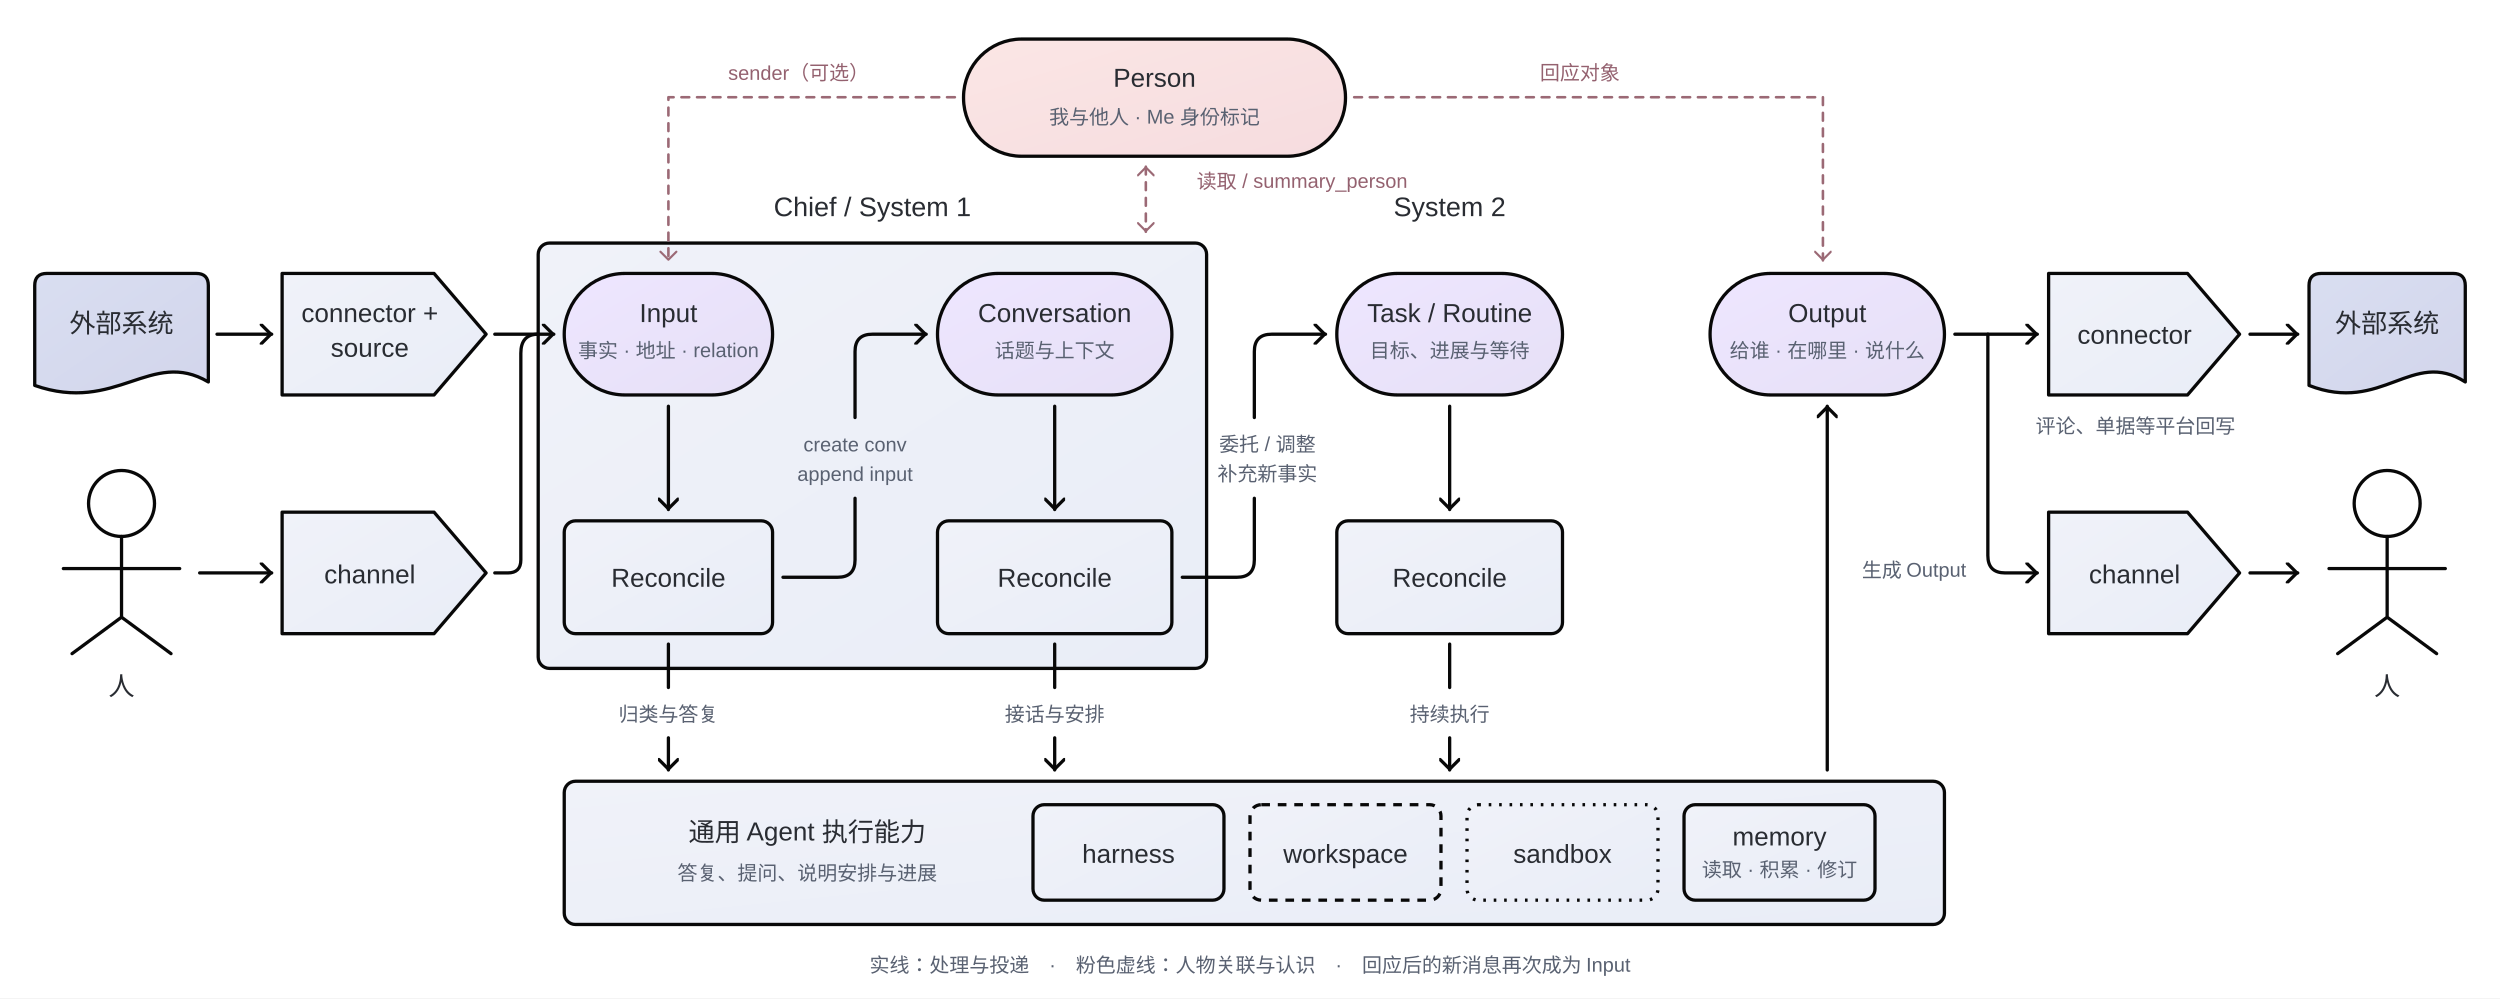
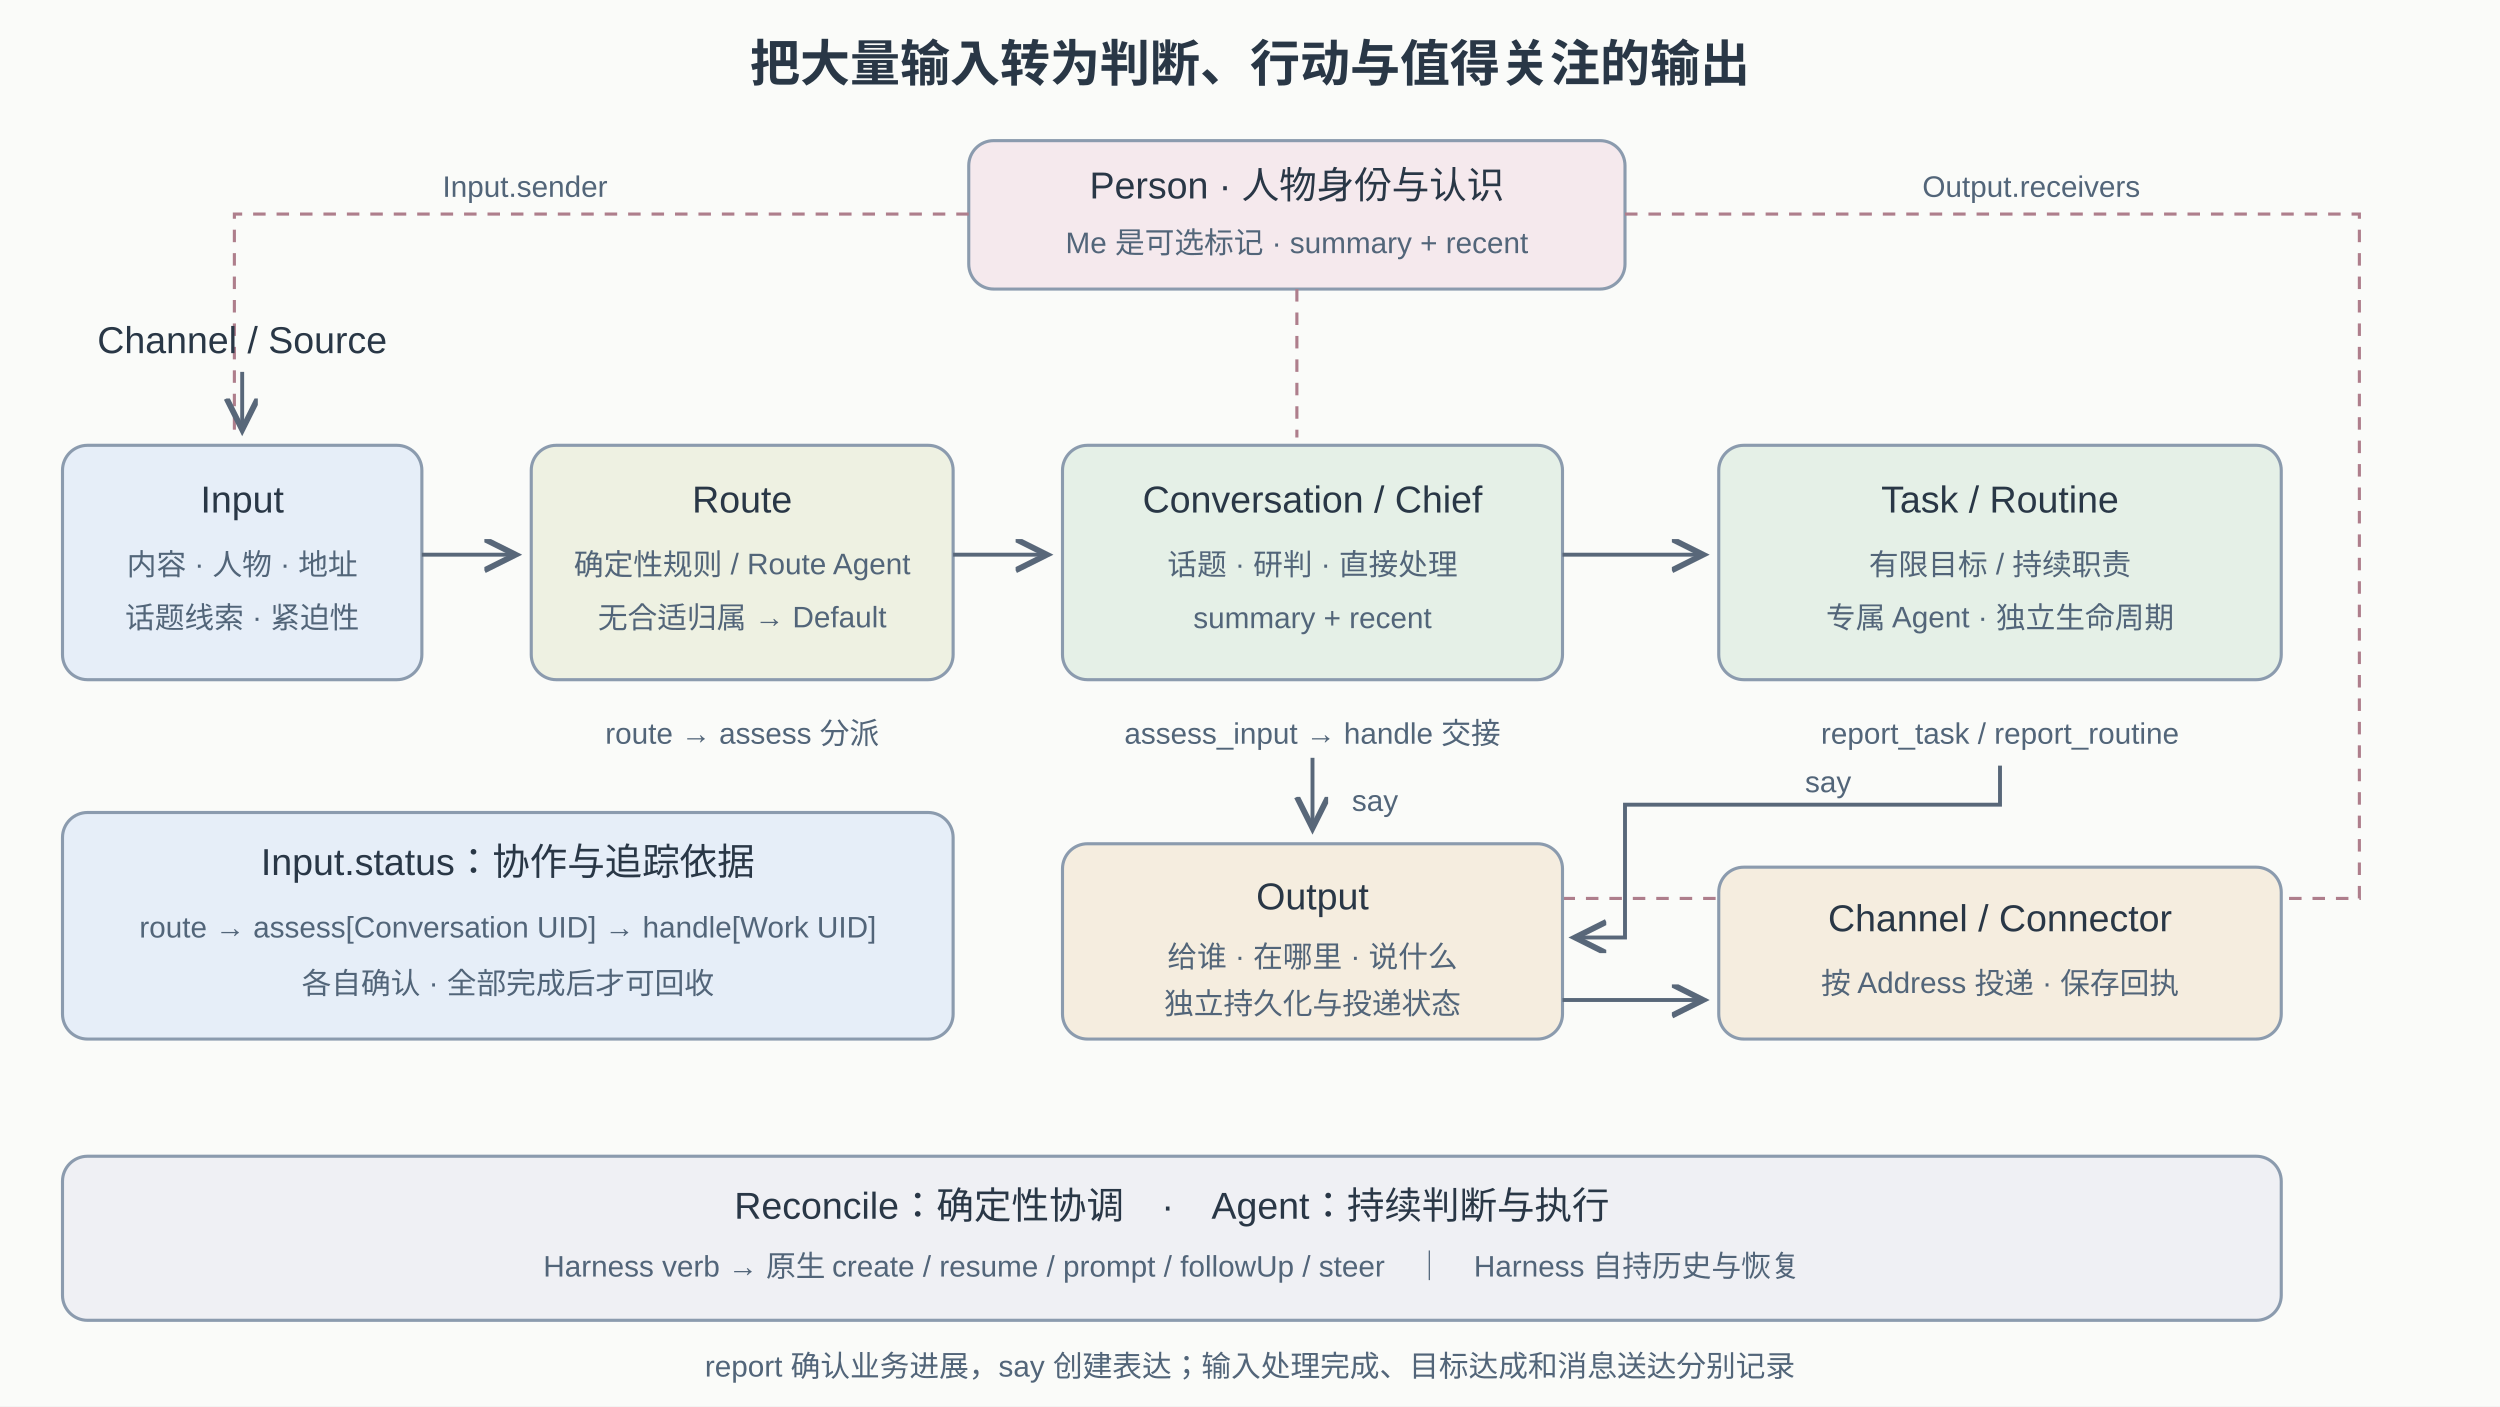
- <svg xmlns="http://www.w3.org/2000/svg" width="2880" height="1150" viewBox="0 0 2880 1150" role="img" aria-labelledby="title desc">
+ <svg xmlns="http://www.w3.org/2000/svg" width="1600" height="900" viewBox="0 0 1600 900" role="img" aria-labelledby="title desc">
  <defs>
-     <linearGradient id="panel" x1="0" y1="0" x2="1" y2="1">
-       <stop offset="0" stop-color="#f0f2f9" />
-       <stop offset="1" stop-color="#e9edf7" />
-     </linearGradient>
-     <linearGradient id="resource" x1="0" y1="0" x2="1" y2="1">
-       <stop offset="0" stop-color="#eee6ff" />
-       <stop offset="1" stop-color="#e6e0f6" />
-     </linearGradient>
-     <linearGradient id="external" x1="0" y1="0" x2="1" y2="1">
-       <stop offset="0" stop-color="#d9def1" />
-       <stop offset="1" stop-color="#d2d5eb" />
-     </linearGradient>
-     <linearGradient id="person" x1="0" y1="0" x2="1" y2="1">
-       <stop offset="0" stop-color="#fbe6e5" />
-       <stop offset="1" stop-color="#f6dcdf" />
-     </linearGradient>
-     <marker id="arrow" viewBox="0 0 16 24" refX="14" refY="12" markerWidth="16" markerHeight="24" markerUnits="userSpaceOnUse" orient="auto">
-       <path d="M 2 1 L 13 12 L 2 23" fill="none" stroke="#080808" stroke-width="3.8" stroke-linecap="round" stroke-linejoin="round" />
-     </marker>
-     <marker id="profile-arrow" viewBox="0 0 16 24" refX="14" refY="12" markerWidth="14" markerHeight="20" markerUnits="userSpaceOnUse" orient="auto-start-reverse">
-       <path d="M 2 1 L 13 12 L 2 23" fill="none" stroke="#9b6975" stroke-width="3" stroke-linecap="round" stroke-linejoin="round" />
+     <marker id="arrow" markerWidth="10" markerHeight="10" refX="8" refY="4" orient="auto">
+       <path d="M0 0 L8 4 L0 8" fill="none" stroke="#586779" stroke-width="1.5" />
    </marker>
    <style>
-       .shape { stroke: #080808; stroke-width: 3.8; stroke-linejoin: round; }
-       .line { fill: none; stroke: #080808; stroke-width: 3.8; stroke-linecap: round; stroke-linejoin: round; }
-       .profile { fill: none; stroke: #9b6975; stroke-width: 3; stroke-dasharray: 9 9; stroke-linecap: round; stroke-linejoin: round; }
-       text { font-family: "Arial", "PingFang SC", "Microsoft YaHei", sans-serif; font-size: 30px; fill: #292c32; text-anchor: middle; }
-       .small { font-size: 23px; fill: #596171; }
-       .profile-label { font-size: 23px; fill: #94616f; }
-       .heading { font-size: 31px; }
-     </style>
+  text{font-family:Arial,"PingFang SC","Microsoft YaHei",sans-serif;fill:#293746;text-anchor:middle;font-size:24px}
+  .title{font-size:32px;font-weight:600}.small{font-size:19px;fill:#526579}.box{stroke:#8b9bae;stroke-width:2;rx:16}
+  .line{fill:none;stroke:#586779;stroke-width:2.5;marker-end:url(#arrow)}.hint{fill:none;stroke:#ae7e8c;stroke-width:2;stroke-dasharray:8 7}
+  </style>
  </defs>
-   <rect width="2880" height="1150" fill="#fff" />
-   <rect class="shape" x="620" y="280" width="770" height="490" rx="13" fill="url(#panel)" />
-   <text class="heading" x="1005" y="249">Chief / System 1</text>
-   <text class="heading" x="1670" y="249">System 2</text>
-   <rect class="shape" x="1110" y="45" width="440" height="135" rx="67" fill="url(#person)" />
-   <text x="1330" y="100">Person</text>
-   <text class="small" x="1330" y="143">我与他人 · Me 身份标记</text>
-   <path class="profile" d="M 1100 112 H 770 V 300" marker-end="url(#profile-arrow)" />
-   <text class="profile-label" x="920" y="92">sender（可选）</text>
-   <path class="profile" d="M 1560 112 H 2100 V 300" marker-end="url(#profile-arrow)" />
-   <text class="profile-label" x="1820" y="92">回应对象</text>
-   <path class="profile" d="M 1320 192 V 267" marker-start="url(#profile-arrow)" marker-end="url(#profile-arrow)" />
-   <text class="profile-label" x="1500" y="217">读取 / summary_person</text>
-   <path class="shape" d="M 54 315 H 226 Q 240 315 240 329 V 440 C 174 401 134 477 40 444 V 329 Q 40 315 54 315 Z" fill="url(#external)" />
-   <text x="140" y="383">外部系统</text>
-   <path class="shape" d="M 325 315 H 500 L 560 385 L 500 455 H 325 Z" fill="url(#panel)" />
-   <text x="426" y="371">connector +</text>
-   <text x="426" y="411">source</text>
-   <path class="line" d="M 250 385 H 313" marker-end="url(#arrow)" />
-   <path class="line" d="M 570 385 H 638" marker-end="url(#arrow)" />
-   <circle class="line" cx="140" cy="580" r="38" />
-   <path class="line" d="M 140 618 V 711 M 73 655 H 207 M 140 711 L 83 753 M 140 711 L 197 753" />
-   <text x="140" y="801">人</text>
-   <path class="shape" d="M 325 590 H 500 L 560 660 L 500 730 H 325 Z" fill="url(#panel)" />
-   <text x="426" y="672">channel</text>
-   <path class="line" d="M 230 660 H 313" marker-end="url(#arrow)" />
-   <path class="line" d="M 570 660 H 585 Q 600 660 600 645 V 407 Q 600 385 620 385" />
-   <rect class="shape" x="650" y="315" width="240" height="140" rx="70" fill="url(#resource)" />
-   <text x="770" y="371">Input</text>
-   <text class="small" x="770" y="412">事实 · 地址 · relation</text>
-   <rect class="shape" x="1080" y="315" width="270" height="140" rx="70" fill="url(#resource)" />
-   <text x="1215" y="371">Conversation</text>
-   <text class="small" x="1215" y="412">话题与上下文</text>
-   <rect class="shape" x="1540" y="315" width="260" height="140" rx="70" fill="url(#resource)" />
-   <text x="1670" y="371">Task / Routine</text>
-   <text class="small" x="1670" y="412">目标、进展与等待</text>
-   <rect class="shape" x="650" y="600" width="240" height="130" rx="13" fill="url(#panel)" />
-   <rect class="shape" x="1080" y="600" width="270" height="130" rx="13" fill="url(#panel)" />
-   <rect class="shape" x="1540" y="600" width="260" height="130" rx="13" fill="url(#panel)" />
-   <text x="770" y="676">Reconcile</text>
-   <text x="1215" y="676">Reconcile</text>
-   <text x="1670" y="676">Reconcile</text>
-   <path class="line" d="M 770 468 V 587" marker-end="url(#arrow)" />
-   <path class="line" d="M 1215 468 V 587" marker-end="url(#arrow)" />
-   <path class="line" d="M 1670 468 V 587" marker-end="url(#arrow)" />
-   <path class="line" d="M 902 665 H 965 Q 985 665 985 645 V 574" />
-   <path class="line" d="M 985 481 V 405 Q 985 385 1005 385 H 1067" marker-end="url(#arrow)" />
-   <text class="small" x="985" y="520">create conv</text>
-   <text class="small" x="985" y="554">append input</text>
-   <path class="line" d="M 1362 665 H 1425 Q 1445 665 1445 645 V 574" />
-   <path class="line" d="M 1445 481 V 405 Q 1445 385 1465 385 H 1527" marker-end="url(#arrow)" />
-   <text class="small" x="1460" y="520">委托 / 调整</text>
-   <text class="small" x="1460" y="554">补充新事实</text>
-   <rect class="shape" x="1970" y="315" width="270" height="140" rx="70" fill="url(#resource)" />
-   <text x="2105" y="371">Output</text>
-   <text class="small" x="2105" y="412">给谁 · 在哪里 · 说什么</text>
-   <path class="shape" d="M 2360 315 H 2520 L 2580 385 L 2520 455 H 2360 Z" fill="url(#panel)" />
-   <text x="2459" y="396">connector</text>
-   <path class="shape" d="M 2674 315 H 2826 Q 2840 315 2840 329 V 440 C 2779 401 2744 477 2660 444 V 329 Q 2660 315 2674 315 Z" fill="url(#external)" />
-   <text x="2750" y="383">外部系统</text>
-   <path class="line" d="M 2252 385 H 2347" marker-end="url(#arrow)" />
-   <path class="line" d="M 2592 385 H 2647" marker-end="url(#arrow)" />
-   <text class="small" x="2460" y="499">评论、单据等平台回写</text>
-   <path class="shape" d="M 2360 590 H 2520 L 2580 660 L 2520 730 H 2360 Z" fill="url(#panel)" />
-   <text x="2459" y="672">channel</text>
-   <path class="line" d="M 2290 385 V 640 Q 2290 660 2310 660 H 2347" marker-end="url(#arrow)" />
-   <path class="line" d="M 2592 660 H 2647" marker-end="url(#arrow)" />
-   <circle class="line" cx="2750" cy="580" r="38" />
-   <path class="line" d="M 2750 618 V 711 M 2683 655 H 2817 M 2750 711 L 2693 753 M 2750 711 L 2807 753" />
-   <text x="2750" y="801">人</text>
-   <path class="line" d="M 770 742 V 792 M 770 850 V 887" marker-end="url(#arrow)" />
-   <path class="line" d="M 1215 742 V 792 M 1215 850 V 887" marker-end="url(#arrow)" />
-   <path class="line" d="M 1670 742 V 792 M 1670 850 V 887" marker-end="url(#arrow)" />
-   <text class="small" x="770" y="831">归类与答复</text>
-   <text class="small" x="1215" y="831">接话与安排</text>
-   <text class="small" x="1670" y="831">持续执行</text>
-   <rect class="shape" x="650" y="900" width="1590" height="165" rx="13" fill="url(#panel)" />
-   <text x="930" y="969">通用 Agent 执行能力</text>
-   <text class="small" x="930" y="1014">答复、提问、说明安排与进展</text>
-   <rect class="shape" x="1190" y="927" width="220" height="110" rx="13" fill="url(#panel)" />
-   <rect class="shape" x="1440" y="927" width="220" height="110" rx="13" fill="url(#panel)" stroke-dasharray="10 9" />
-   <rect class="shape" x="1690" y="927" width="220" height="110" rx="13" fill="url(#panel)" stroke-dasharray="3 9" />
-   <rect class="shape" x="1940" y="927" width="220" height="110" rx="13" fill="url(#panel)" />
-   <text x="1300" y="994">harness</text>
-   <text x="1550" y="994">workspace</text>
-   <text x="1800" y="994">sandbox</text>
-   <text x="2050" y="974">memory</text>
-   <text class="small" x="2050" y="1010">读取 · 积累 · 修订</text>
-   <path class="line" d="M 2105 887 V 468" marker-end="url(#arrow)" />
-   <text class="small" x="2205" y="665">生成 Output</text>
-   <text class="small" x="1440" y="1120">实线：处理与投递　·　粉色虚线：人物关联与认识　·　回应后的新消息再次成为 Input</text>
+   <rect width="1600" height="900" fill="#fafbf9" />
+   <text class="title" x="800" y="52">把大量输入转为判断、行动与值得关注的输出</text>
+   <rect class="box" x="620" y="90" width="420" height="95" fill="#f5e9ed" />
+   <text x="830" y="127">Person · 人物身份与认识</text>
+   <text class="small" x="830" y="162">Me 是可选标记 · summary + recent</text>
+   <path class="hint" d="M620 137 H150 V280 M830 185 V280 M1040 137 H1510 V575 H1000" />
+   <text class="small" x="336" y="126">Input.sender</text>
+   <text class="small" x="1300" y="126">Output.receivers</text>
+   <text x="155" y="226">Channel / Source</text>
+   <path class="line" d="M155 238 V275" />
+   <rect class="box" x="40" y="285" width="230" height="150" fill="#e6eef8" />
+   <text x="155" y="328">Input</text>
+   <text class="small" x="155" y="368">内容 · 人物 · 地址</text>
+   <text class="small" x="155" y="402">话题线索 · 紧迫性</text>
+   <path class="line" d="M270 355 H330" />
+   <rect class="box" x="340" y="285" width="270" height="150" fill="#eef1e2" />
+   <text x="475" y="328">Route</text>
+   <text class="small" x="475" y="368">确定性规则 / Route Agent</text>
+   <text class="small" x="475" y="402">无合适归属 → Default</text>
+   <path class="line" d="M610 355 H670" />
+   <rect class="box" x="680" y="285" width="320" height="150" fill="#e5f0e7" />
+   <text x="840" y="328">Conversation / Chief</text>
+   <text class="small" x="840" y="368">话题 · 研判 · 直接处理</text>
+   <text class="small" x="840" y="402">summary + recent</text>
+   <path class="line" d="M1000 355 H1090" />
+   <rect class="box" x="1100" y="285" width="360" height="150" fill="#e5f0e7" />
+   <text x="1280" y="328">Task / Routine</text>
+   <text class="small" x="1280" y="368">有限目标 / 持续职责</text>
+   <text class="small" x="1280" y="402">专属 Agent · 独立生命周期</text>
+   <text class="small" x="475" y="476">route → assess 分派</text>
+   <text class="small" x="840" y="476">assess_input → handle 交接</text>
+   <text class="small" x="1280" y="476">report_task / report_routine</text>
+   <rect class="box" x="40" y="520" width="570" height="145" fill="#e6eef8" />
+   <text x="325" y="560">Input.status：协作与追踪依据</text>
+   <text class="small" x="325" y="600">route → assess[Conversation UID] → handle[Work UID]</text>
+   <text class="small" x="325" y="636">各自确认 · 全部完成后才可回收</text>
+   <path class="line" d="M840 485 V530" />
+   <text class="small" x="880" y="519">say</text>
+   <path class="line" d="M1280 490 V515 H1040 V600 H1008" />
+   <text class="small" x="1170" y="507">say</text>
+   <rect class="box" x="680" y="540" width="320" height="125" fill="#f5eddf" />
+   <text x="840" y="582">Output</text>
+   <text class="small" x="840" y="619">给谁 · 在哪里 · 说什么</text>
+   <text class="small" x="840" y="649">独立持久化与投递状态</text>
+   <path class="line" d="M1000 640 H1090" />
+   <rect class="box" x="1100" y="555" width="360" height="110" fill="#f5eddf" />
+   <text x="1280" y="596">Channel / Connector</text>
+   <text class="small" x="1280" y="636">按 Address 投递 · 保存回执</text>
+   <rect class="box" x="40" y="740" width="1420" height="105" fill="#eff0f4" />
+   <text x="750" y="780">Reconcile：确定性协调　·　Agent：持续判断与执行</text>
+   <text class="small" x="750" y="817">Harness verb → 原生 create / resume / prompt / followUp / steer　｜　Harness 自持历史与恢复</text>
+   <text class="small" x="800" y="881">report 确认业务进展，say 创建表达；输入处理完成、目标达成和消息送达分别记录</text>
</svg>
